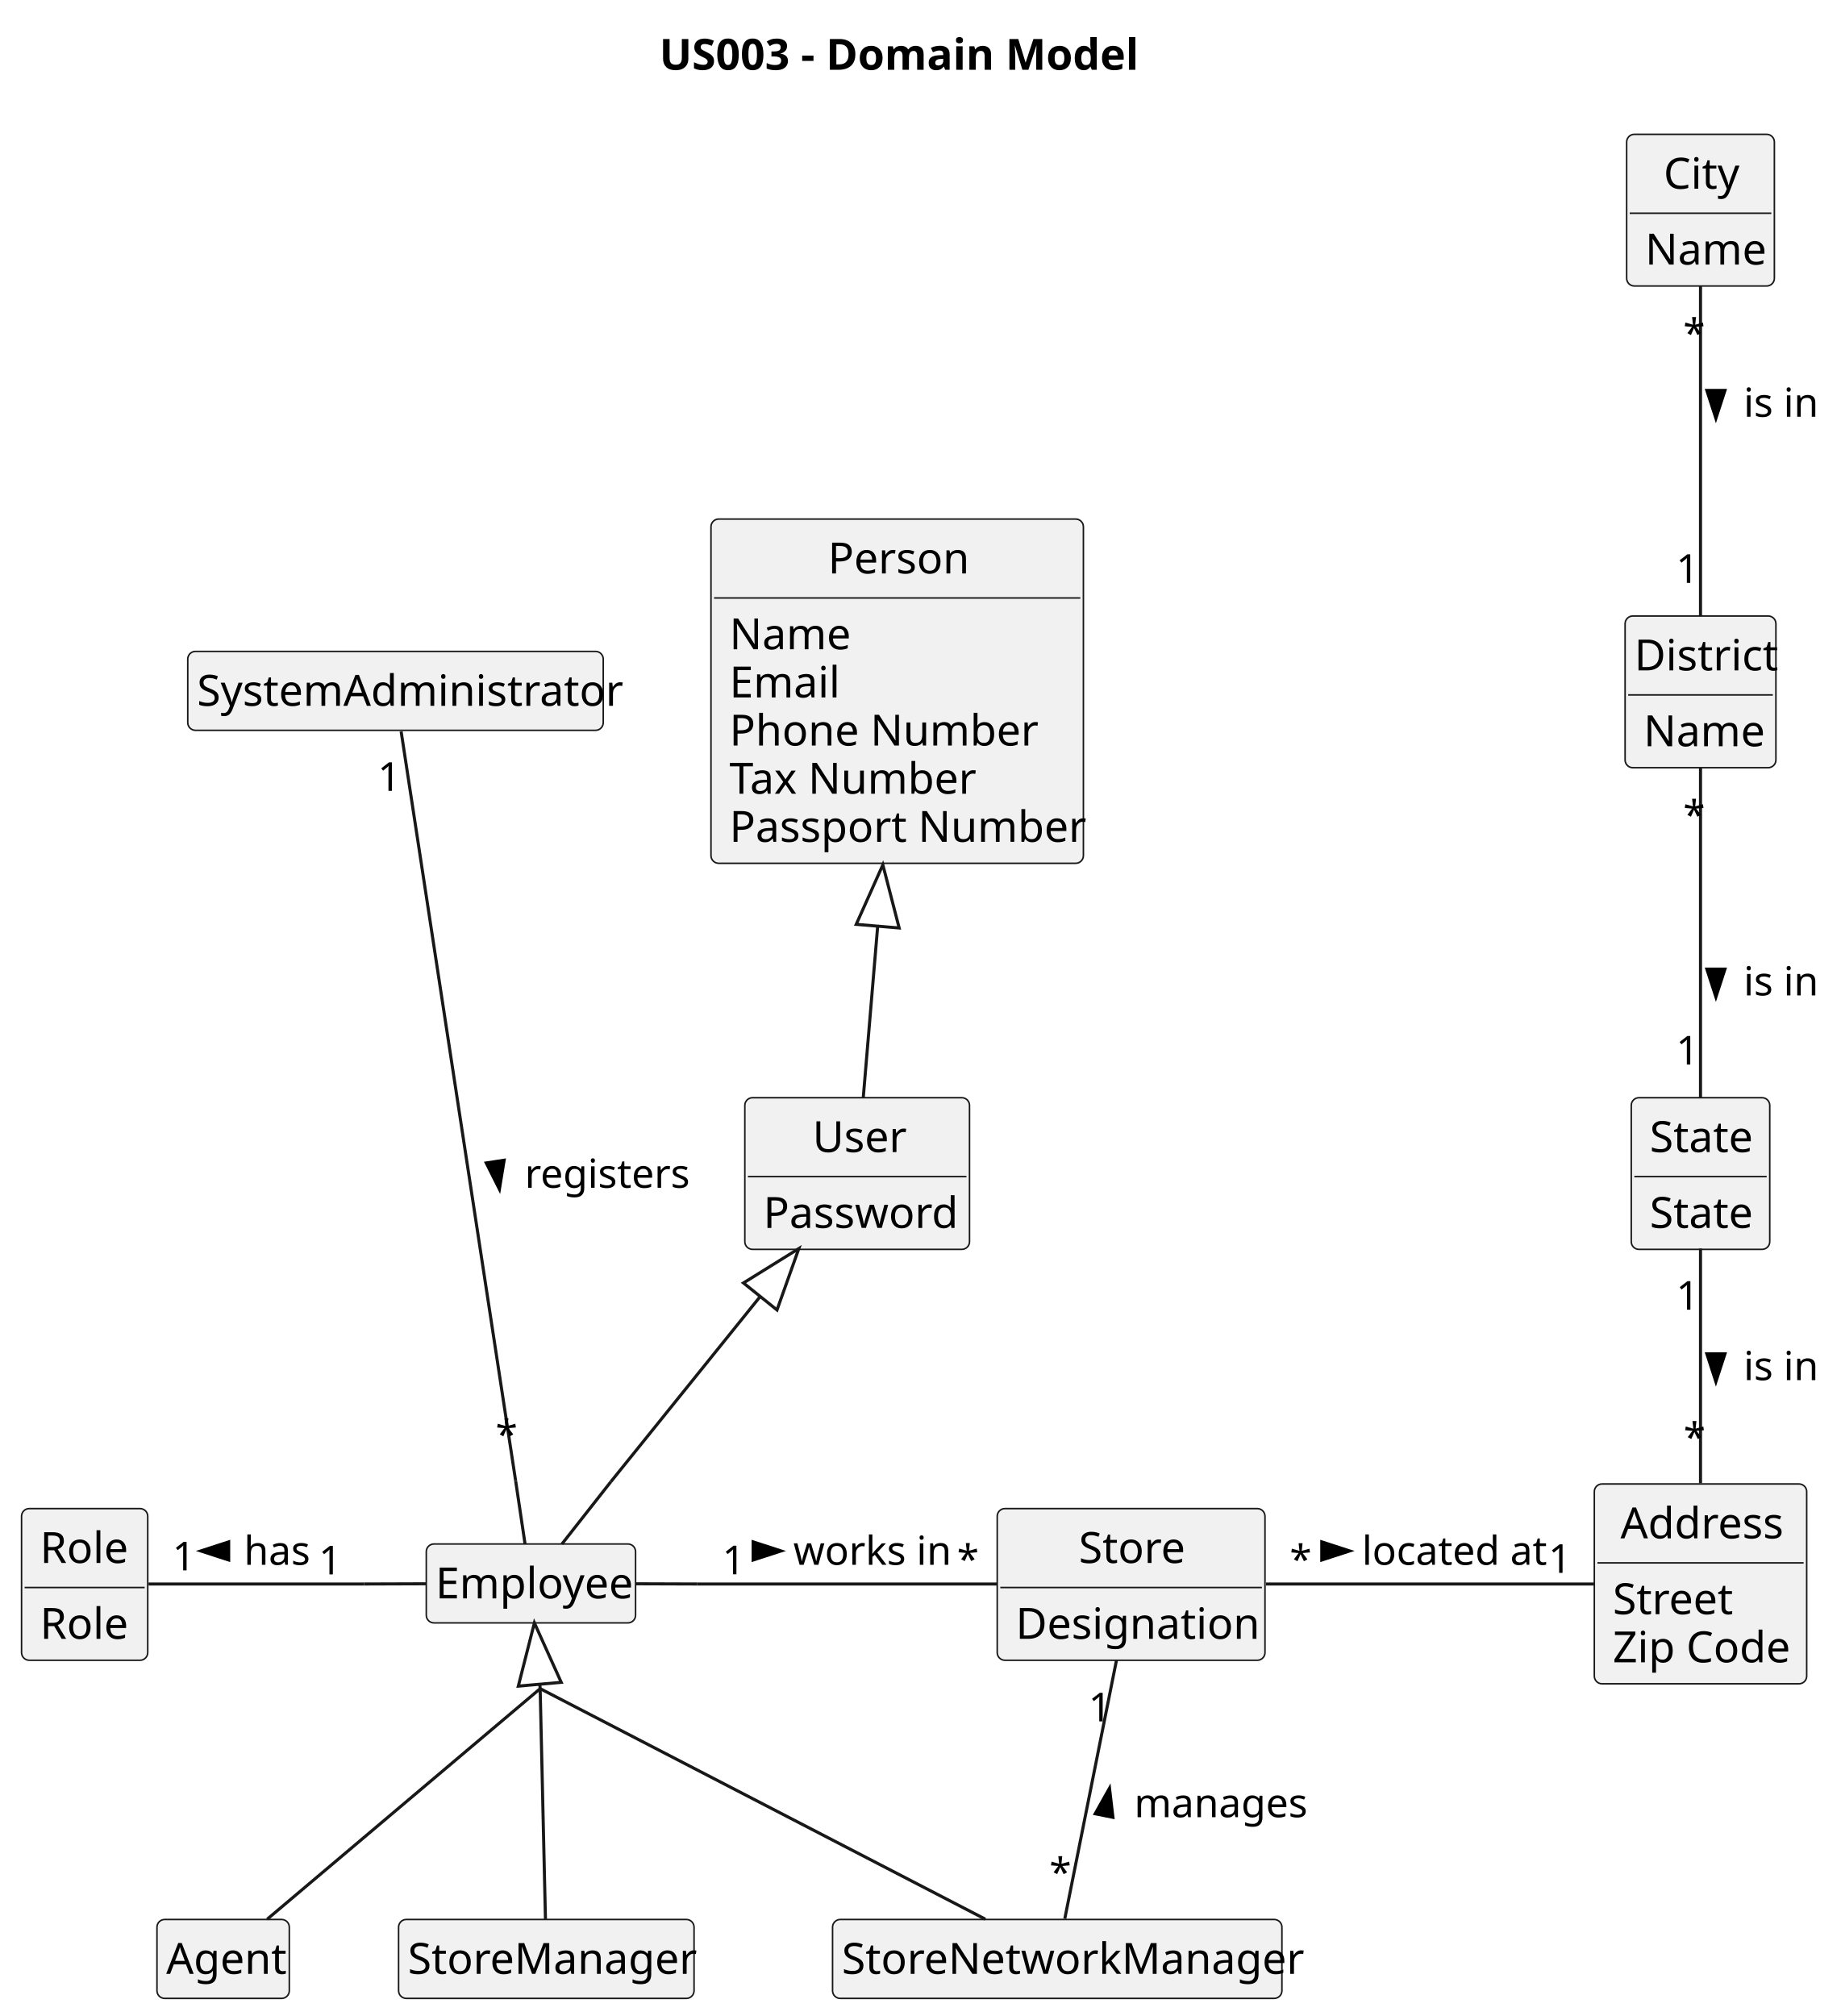
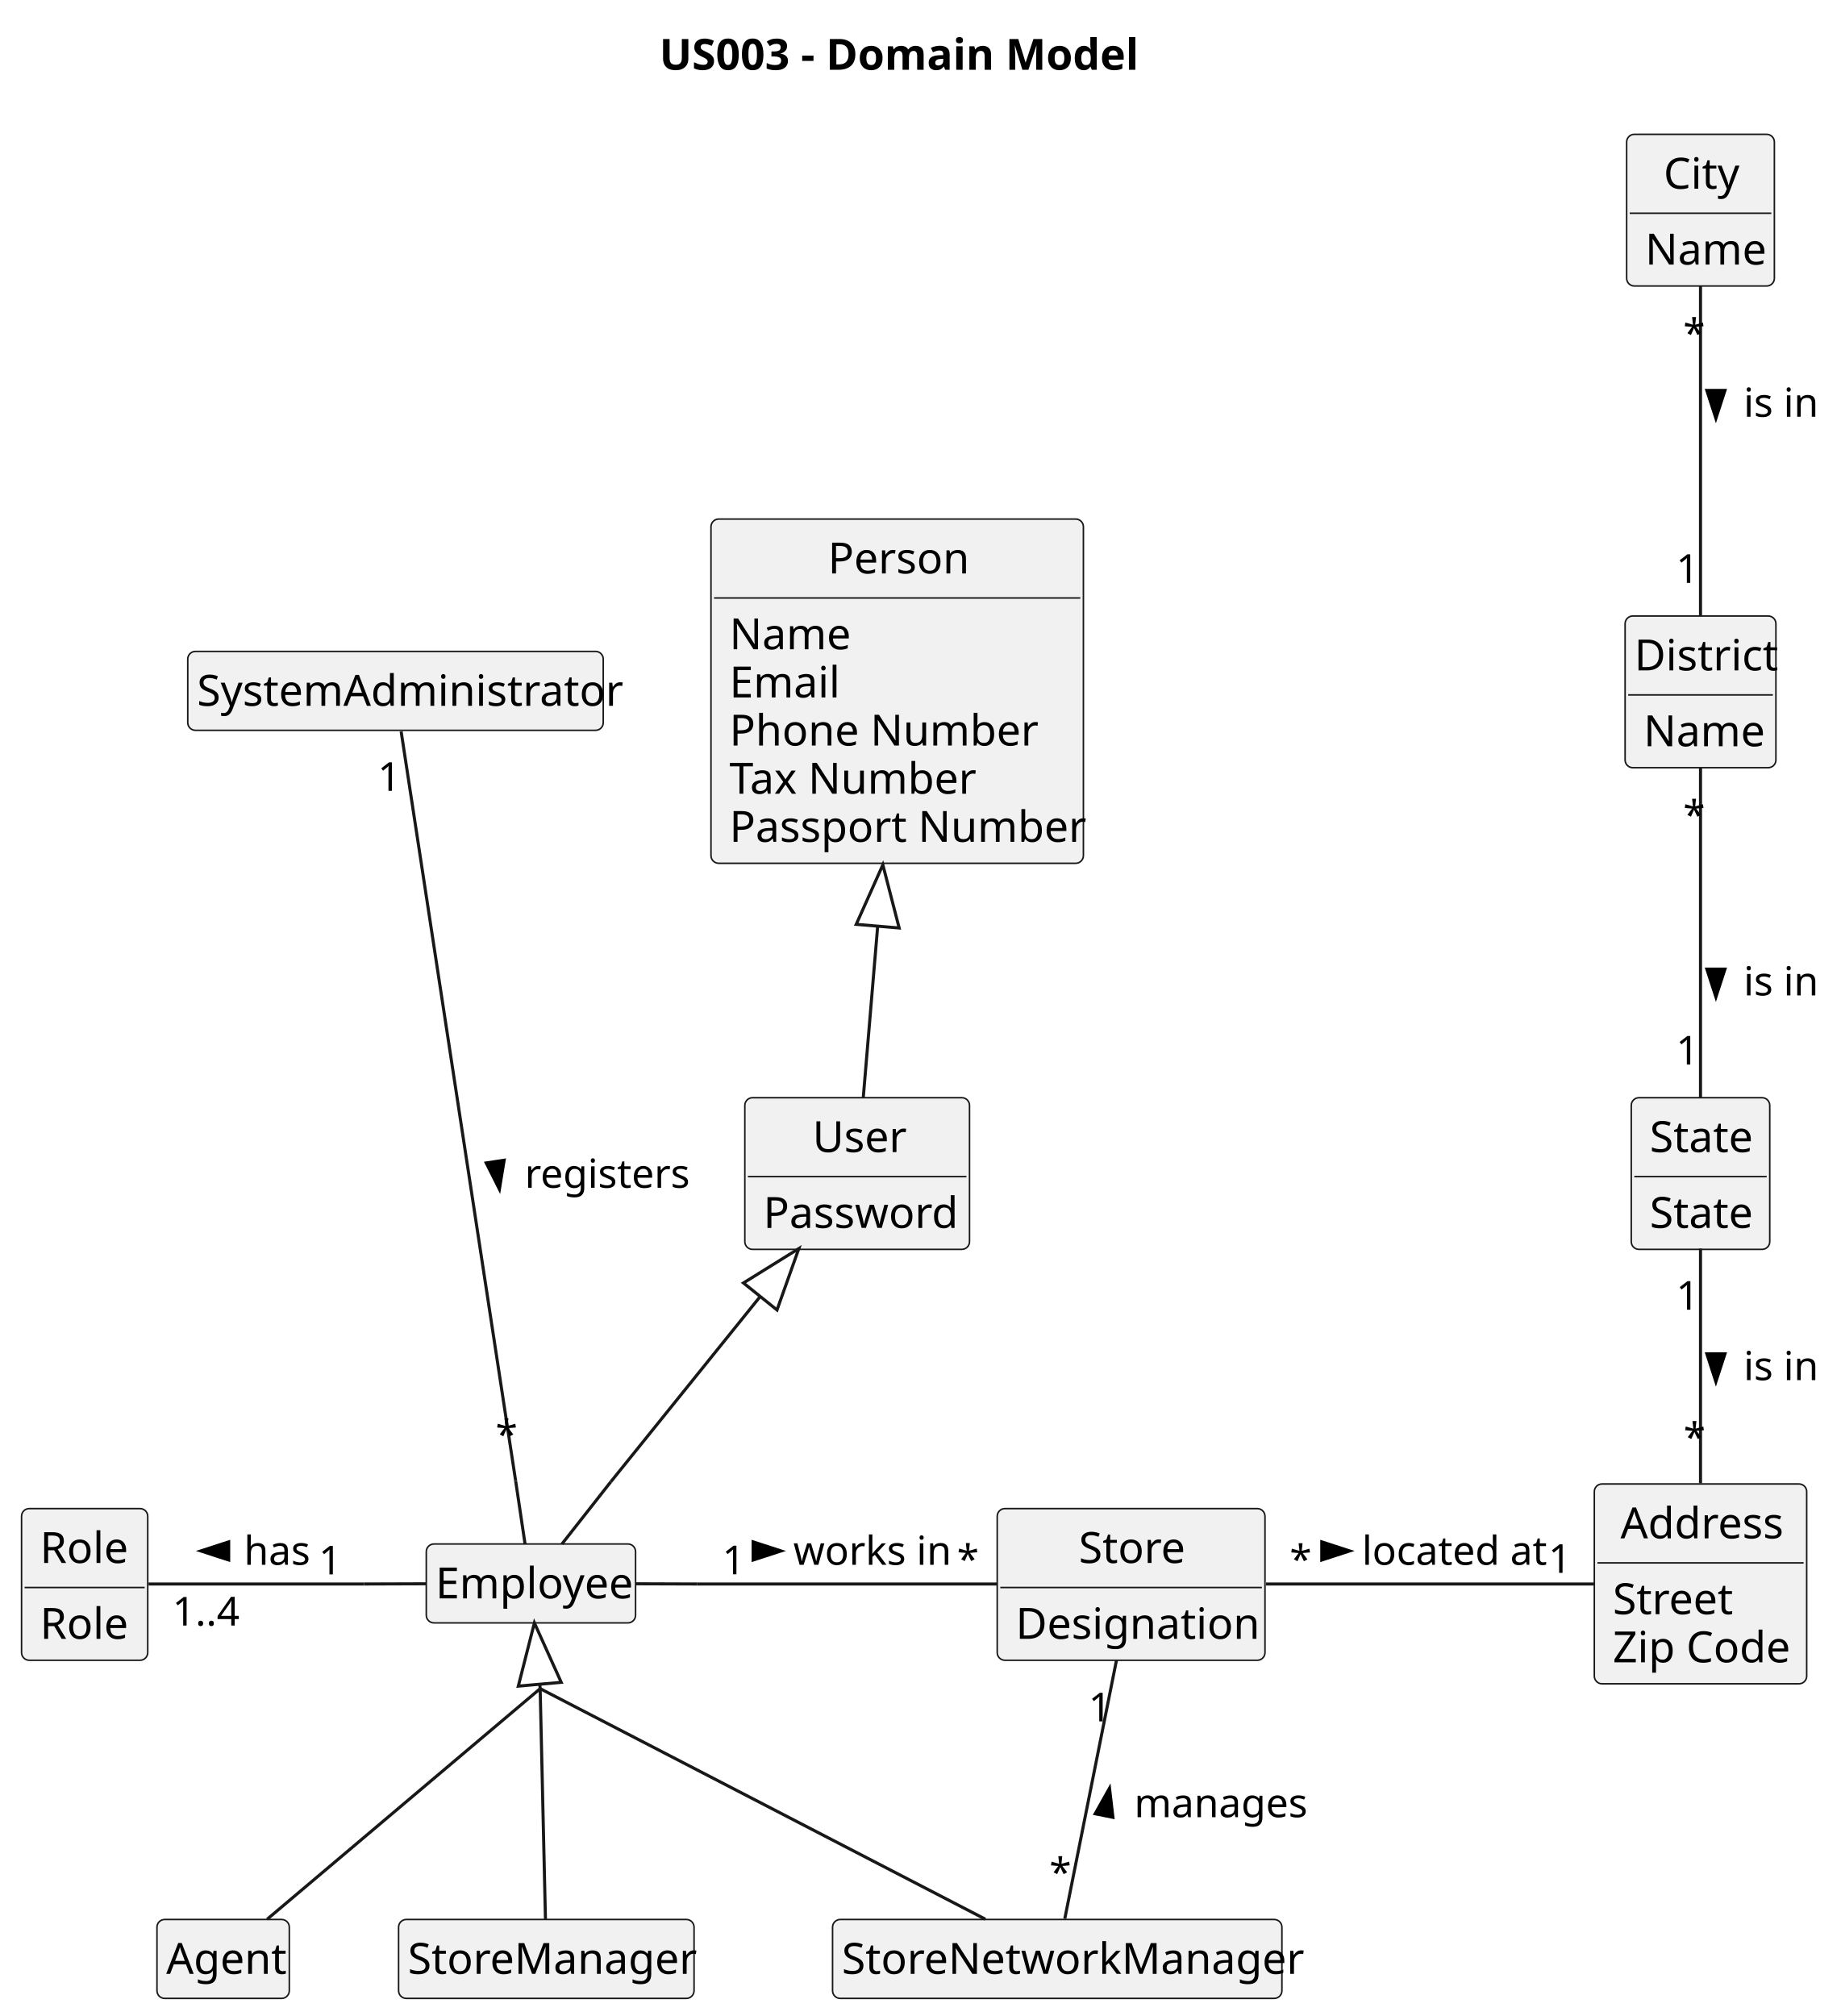
<svg xmlns="http://www.w3.org/2000/svg" contentStyleType="text/css" height="655px" preserveAspectRatio="none" style="width:598px;height:655px;background:#FFFFFF;" version="1.1" viewBox="0 0 598 655" width="598px" zoomAndPan="magnify">
  <defs />
  <g>
    <text fill="#000000" font-family="sans-serif" font-size="14" font-weight="bold" lengthAdjust="spacing" textLength="156" x="214.25" y="22.674">US003 - Domain Model</text>
    <g id="elem_SystemAdministrator">
      <rect codeLine="73" fill="#F1F1F1" height="25.641" id="SystemAdministrator" rx="2.5" ry="2.5" style="stroke:#181818;stroke-width:0.5;" width="135" x="61" y="211.641" />
      <text fill="#000000" font-family="sans-serif" font-size="14" lengthAdjust="spacing" textLength="129" x="64" y="229.315">SystemAdministrator</text>
    </g>
    <g id="elem_User">
      <rect codeLine="43" fill="#F1F1F1" height="49.281" id="User" rx="2.5" ry="2.5" style="stroke:#181818;stroke-width:0.5;" width="73" x="242" y="356.641" />
      <text fill="#000000" font-family="sans-serif" font-size="14" lengthAdjust="spacing" textLength="29" x="264" y="374.315">User</text>
      <line style="stroke:#181818;stroke-width:0.5;" x1="243" x2="314" y1="382.281" y2="382.281" />
      <text fill="#000000" font-family="sans-serif" font-size="14" lengthAdjust="spacing" textLength="61" x="248" y="398.955">Password</text>
    </g>
    <g id="elem_Employee">
      <rect codeLine="76" fill="#F1F1F1" height="25.641" id="Employee" rx="2.5" ry="2.5" style="stroke:#181818;stroke-width:0.5;" width="68" x="138.5" y="501.641" />
      <text fill="#000000" font-family="sans-serif" font-size="14" lengthAdjust="spacing" textLength="62" x="141.5" y="519.314">Employee</text>
    </g>
    <polygon fill="none" points="173.625,527.281,182.347,546.593,168.401,547.817" style="stroke:#181818;stroke-width:1.0;" />
    <line style="stroke:#181818;stroke-width:1.0;" x1="175.374" x2="175.5" y1="547.205" y2="548.641" />
    <line style="stroke:#181818;stroke-width:1.0;" x1="182.575" x2="198.45" y1="501.641" y2="481.441" />
    <line style="stroke:#181818;stroke-width:1.0;" x1="170.59" x2="167.54" y1="501.641" y2="481.171" />
    <line style="stroke:#181818;stroke-width:1.0;" x1="206.5" x2="226.56" y1="514.574" y2="514.641" />
    <line style="stroke:#181818;stroke-width:1.0;" x1="138.5" x2="118.29" y1="514.574" y2="514.641" />
    <g id="elem_Role">
      <rect codeLine="47" fill="#F1F1F1" height="49.281" id="Role" rx="2.5" ry="2.5" style="stroke:#181818;stroke-width:0.5;" width="41" x="7" y="490.141" />
      <text fill="#000000" font-family="sans-serif" font-size="14" lengthAdjust="spacing" textLength="29" x="13" y="507.815">Role</text>
      <line style="stroke:#181818;stroke-width:0.5;" x1="8" x2="47" y1="515.781" y2="515.781" />
      <text fill="#000000" font-family="sans-serif" font-size="14" lengthAdjust="spacing" textLength="29" x="13" y="532.455">Role</text>
    </g>
    <g id="elem_Agent">
      <rect codeLine="22" fill="#F1F1F1" height="25.641" id="Agent" rx="2.5" ry="2.5" style="stroke:#181818;stroke-width:0.5;" width="43" x="51" y="623.641" />
      <text fill="#000000" font-family="sans-serif" font-size="14" lengthAdjust="spacing" textLength="37" x="54" y="641.314">Agent</text>
    </g>
    <g id="elem_StoreManager">
      <rect codeLine="24" fill="#F1F1F1" height="25.641" id="StoreManager" rx="2.5" ry="2.5" style="stroke:#181818;stroke-width:0.5;" width="96" x="129.5" y="623.641" />
      <text fill="#000000" font-family="sans-serif" font-size="14" lengthAdjust="spacing" textLength="90" x="132.5" y="641.314">StoreManager</text>
    </g>
    <g id="elem_StoreNetworkManager">
      <rect codeLine="26" fill="#F1F1F1" height="25.641" id="StoreNetworkManager" rx="2.5" ry="2.5" style="stroke:#181818;stroke-width:0.5;" width="146" x="270.5" y="623.641" />
      <text fill="#000000" font-family="sans-serif" font-size="14" lengthAdjust="spacing" textLength="140" x="273.5" y="641.314">StoreNetworkManager</text>
    </g>
    <g id="elem_Store">
      <rect codeLine="51" fill="#F1F1F1" height="49.281" id="Store" rx="2.5" ry="2.5" style="stroke:#181818;stroke-width:0.5;" width="87" x="324" y="490.141" />
      <text fill="#000000" font-family="sans-serif" font-size="14" lengthAdjust="spacing" textLength="34" x="350.5" y="507.815">Store</text>
      <line style="stroke:#181818;stroke-width:0.5;" x1="325" x2="410" y1="515.781" y2="515.781" />
      <text fill="#000000" font-family="sans-serif" font-size="14" lengthAdjust="spacing" textLength="75" x="330" y="532.455">Designation</text>
    </g>
    <g id="elem_Address">
      <rect codeLine="56" fill="#F1F1F1" height="64.922" id="Address" rx="2.5" ry="2.5" style="stroke:#181818;stroke-width:0.5;" width="69" x="518" y="482.141" />
      <text fill="#000000" font-family="sans-serif" font-size="14" lengthAdjust="spacing" textLength="52" x="526.5" y="499.815">Address</text>
      <line style="stroke:#181818;stroke-width:0.5;" x1="519" x2="586" y1="507.781" y2="507.781" />
      <text fill="#000000" font-family="sans-serif" font-size="14" lengthAdjust="spacing" textLength="38" x="524" y="524.455">Street</text>
      <text fill="#000000" font-family="sans-serif" font-size="14" lengthAdjust="spacing" textLength="57" x="524" y="540.096">Zip Code</text>
    </g>
    <g id="elem_Person">
      <rect codeLine="34" fill="#F1F1F1" height="111.844" id="Person" rx="2.5" ry="2.5" style="stroke:#181818;stroke-width:0.5;" width="121" x="231" y="168.641" />
      <text fill="#000000" font-family="sans-serif" font-size="14" lengthAdjust="spacing" textLength="45" x="269" y="186.315">Person</text>
      <line style="stroke:#181818;stroke-width:0.5;" x1="232" x2="351" y1="194.281" y2="194.281" />
      <text fill="#000000" font-family="sans-serif" font-size="14" lengthAdjust="spacing" textLength="36" x="237" y="210.955">Name</text>
      <text fill="#000000" font-family="sans-serif" font-size="14" lengthAdjust="spacing" textLength="34" x="237" y="226.596">Email</text>
      <text fill="#000000" font-family="sans-serif" font-size="14" lengthAdjust="spacing" textLength="94" x="237" y="242.236">Phone Number</text>
      <text fill="#000000" font-family="sans-serif" font-size="14" lengthAdjust="spacing" textLength="76" x="237" y="257.877">Tax Number</text>
      <text fill="#000000" font-family="sans-serif" font-size="14" lengthAdjust="spacing" textLength="109" x="237" y="273.518">Passport Number</text>
    </g>
    <g id="elem_District">
      <rect codeLine="61" fill="#F1F1F1" height="49.281" id="District" rx="2.5" ry="2.5" style="stroke:#181818;stroke-width:0.5;" width="49" x="528" y="200.141" />
      <text fill="#000000" font-family="sans-serif" font-size="14" lengthAdjust="spacing" textLength="43" x="531" y="217.815">District</text>
      <line style="stroke:#181818;stroke-width:0.5;" x1="529" x2="576" y1="225.781" y2="225.781" />
      <text fill="#000000" font-family="sans-serif" font-size="14" lengthAdjust="spacing" textLength="36" x="534" y="242.455">Name</text>
    </g>
    <g id="elem_City">
      <rect codeLine="65" fill="#F1F1F1" height="49.281" id="City" rx="2.5" ry="2.5" style="stroke:#181818;stroke-width:0.5;" width="48" x="528.5" y="43.641" />
      <text fill="#000000" font-family="sans-serif" font-size="14" lengthAdjust="spacing" textLength="24" x="540.5" y="61.315">City</text>
      <line style="stroke:#181818;stroke-width:0.5;" x1="529.5" x2="575.5" y1="69.281" y2="69.281" />
      <text fill="#000000" font-family="sans-serif" font-size="14" lengthAdjust="spacing" textLength="36" x="534.5" y="85.955">Name</text>
    </g>
    <g id="elem_State">
      <rect codeLine="69" fill="#F1F1F1" height="49.281" id="State" rx="2.5" ry="2.5" style="stroke:#181818;stroke-width:0.5;" width="45" x="530" y="356.641" />
      <text fill="#000000" font-family="sans-serif" font-size="14" lengthAdjust="spacing" textLength="33" x="536" y="374.315">State</text>
      <line style="stroke:#181818;stroke-width:0.5;" x1="531" x2="574" y1="382.281" y2="382.281" />
      <text fill="#000000" font-family="sans-serif" font-size="14" lengthAdjust="spacing" textLength="33" x="536" y="398.955">State</text>
    </g>
    <g id="link_Person_User">
      <path codeLine="82" d="M285.16,300.931 C283.46,321.151 281.75,341.551 280.48,356.581 " fill="none" id="Person-backto-User" style="stroke:#181818;stroke-width:1.0;" />
      <polygon fill="none" points="278.19,300.321,286.84,280.981,292.14,301.501,278.19,300.321" style="stroke:#181818;stroke-width:1.0;" />
    </g>
    <g id="link_User_Employee">
      <path codeLine="85" d="M246.89,421.361 C231.44,440.531 213.07,463.311 198.45,481.441 " fill="none" id="User-backto-Employee" style="stroke:#181818;stroke-width:1.0;" />
      <polygon fill="none" points="241.55,416.831,259.55,405.651,252.45,425.611,241.55,416.831" style="stroke:#181818;stroke-width:1.0;" />
    </g>
    <g id="link_Employee_Agent">
      <path codeLine="87" d="M175.5,548.641 C175.5,548.641 115.12,599.641 86.82,623.541 " fill="none" id="Employee-backto-Agent" style="stroke:#181818;stroke-width:1.0;" />
    </g>
    <g id="link_Employee_StoreNetworkManager">
      <path codeLine="88" d="M175.5,548.641 C175.5,548.641 273.98,599.641 320.14,623.541 " fill="none" id="Employee-backto-StoreNetworkManager" style="stroke:#181818;stroke-width:1.0;" />
    </g>
    <g id="link_Employee_StoreManager">
      <path codeLine="89" d="M175.5,548.641 C175.5,548.641 176.67,599.641 177.22,623.541 " fill="none" id="Employee-backto-StoreManager" style="stroke:#181818;stroke-width:1.0;" />
    </g>
    <g id="link_SystemAdministrator_Employee">
      <path codeLine="91" d="M130.33,237.651 C136.68,279.171 157.82,417.571 167.54,481.171 " fill="none" id="SystemAdministrator-Employee" style="stroke:#181818;stroke-width:1.0;" />
      <polygon fill="#000000" points="162.255,386.345,163.794,376.96,157.984,377.848,162.255,386.345" style="stroke:#000000;stroke-width:1.0;" />
      <text fill="#000000" font-family="sans-serif" font-size="13" lengthAdjust="spacing" textLength="50" x="170.5" y="385.909">registers</text>
      <text fill="#000000" font-family="sans-serif" font-size="13" lengthAdjust="spacing" textLength="7" x="122.714" y="256.961">1</text>
      <text fill="#000000" font-family="sans-serif" font-size="13" lengthAdjust="spacing" textLength="5" x="161.001" y="470.683">*</text>
    </g>
    <g id="link_Store_Address">
      <path codeLine="94" d="M411.34,514.641 C443.93,514.641 487.79,514.641 517.92,514.641 " fill="none" id="Store-Address" style="stroke:#181818;stroke-width:1.0;" />
      <polygon fill="#000000" points="438.5,503.902,429.455,500.963,429.455,506.841,438.5,503.902" style="stroke:#000000;stroke-width:1.0;" />
      <text fill="#000000" font-family="sans-serif" font-size="13" lengthAdjust="spacing" textLength="57" x="442.5" y="508.409">located at</text>
      <text fill="#000000" font-family="sans-serif" font-size="13" lengthAdjust="spacing" textLength="5" x="419.015" y="511.27">*</text>
      <text fill="#000000" font-family="sans-serif" font-size="13" lengthAdjust="spacing" textLength="7" x="503.066" y="511.027">1</text>
    </g>
    <g id="link_Employee_Store">
      <path codeLine="95" d="M226.56,514.641 C257.22,514.641 295.08,514.641 323.84,514.641 " fill="none" id="Employee-Store" style="stroke:#181818;stroke-width:1.0;" />
      <polygon fill="#000000" points="253.75,503.902,244.705,500.963,244.705,506.841,253.75,503.902" style="stroke:#000000;stroke-width:1.0;" />
      <text fill="#000000" font-family="sans-serif" font-size="13" lengthAdjust="spacing" textLength="48" x="257.75" y="508.409">works in</text>
      <text fill="#000000" font-family="sans-serif" font-size="13" lengthAdjust="spacing" textLength="7" x="234.654" y="511.487">1</text>
      <text fill="#000000" font-family="sans-serif" font-size="13" lengthAdjust="spacing" textLength="5" x="310.906" y="511.227">*</text>
    </g>
    <g id="link_Role_Employee">
      <path codeLine="97" d="M48.27,514.641 C66.52,514.641 93.89,514.641 118.29,514.641 " fill="none" id="Role-Employee" style="stroke:#181818;stroke-width:1.0;" />
      <polygon fill="#000000" points="65.25,503.902,74.295,506.841,74.295,500.963,65.25,503.902" style="stroke:#000000;stroke-width:1.0;" />
      <text fill="#000000" font-family="sans-serif" font-size="13" lengthAdjust="spacing" textLength="21" x="79.25" y="508.409">has</text>
-       <text fill="#000000" font-family="sans-serif" font-size="13" lengthAdjust="spacing" textLength="7" x="56.006" y="510.216">1</text>
+       <text fill="#000000" font-family="sans-serif" font-size="13" lengthAdjust="spacing" textLength="22" x="56.014" y="528.145">1..4</text>
      <text fill="#000000" font-family="sans-serif" font-size="13" lengthAdjust="spacing" textLength="7" x="103.535" y="511.528">1</text>
    </g>
    <g id="link_Store_StoreNetworkManager">
      <path codeLine="99" d="M362.76,539.351 C357.7,564.621 349.9,603.651 345.96,623.361 " fill="none" id="Store-StoreNetworkManager" style="stroke:#181818;stroke-width:1.0;" />
      <polygon fill="#000000" points="360.481,580.999,355.825,589.293,361.589,590.445,360.481,580.999" style="stroke:#000000;stroke-width:1.0;" />
      <text fill="#000000" font-family="sans-serif" font-size="13" lengthAdjust="spacing" textLength="53" x="368.5" y="590.409">manages</text>
      <text fill="#000000" font-family="sans-serif" font-size="13" lengthAdjust="spacing" textLength="7" x="353.649" y="559.276">1</text>
      <text fill="#000000" font-family="sans-serif" font-size="13" lengthAdjust="spacing" textLength="5" x="340.943" y="612.946">*</text>
    </g>
    <g id="link_State_Address">
      <path codeLine="101" d="M552.5,405.651 C552.5,426.931 552.5,458.431 552.5,481.931 " fill="none" id="State-Address" style="stroke:#181818;stroke-width:1.0;" />
      <polygon fill="#000000" points="557.5,448.902,560.439,439.857,554.561,439.857,557.5,448.902" style="stroke:#000000;stroke-width:1.0;" />
      <text fill="#000000" font-family="sans-serif" font-size="13" lengthAdjust="spacing" textLength="24" x="566.5" y="448.409">is in</text>
      <text fill="#000000" font-family="sans-serif" font-size="13" lengthAdjust="spacing" textLength="7" x="544.603" y="425.525">1</text>
      <text fill="#000000" font-family="sans-serif" font-size="13" lengthAdjust="spacing" textLength="5" x="546.984" y="471.571">*</text>
    </g>
    <g id="link_District_State">
      <path codeLine="103" d="M552.5,249.441 C552.5,278.561 552.5,327.551 552.5,356.561 " fill="none" id="District-State" style="stroke:#181818;stroke-width:1.0;" />
      <polygon fill="#000000" points="557.5,323.902,560.439,314.857,554.561,314.857,557.5,323.902" style="stroke:#000000;stroke-width:1.0;" />
      <text fill="#000000" font-family="sans-serif" font-size="13" lengthAdjust="spacing" textLength="24" x="566.5" y="323.409">is in</text>
      <text fill="#000000" font-family="sans-serif" font-size="13" lengthAdjust="spacing" textLength="5" x="546.859" y="269.389">*</text>
      <text fill="#000000" font-family="sans-serif" font-size="13" lengthAdjust="spacing" textLength="7" x="544.559" y="345.875">1</text>
    </g>
    <g id="link_City_District">
      <path codeLine="105" d="M552.5,92.941 C552.5,122.061 552.5,171.051 552.5,200.061 " fill="none" id="City-District" style="stroke:#181818;stroke-width:1.0;" />
      <polygon fill="#000000" points="557.5,135.902,560.439,126.857,554.561,126.857,557.5,135.902" style="stroke:#000000;stroke-width:1.0;" />
      <text fill="#000000" font-family="sans-serif" font-size="13" lengthAdjust="spacing" textLength="24" x="566.5" y="135.409">is in</text>
      <text fill="#000000" font-family="sans-serif" font-size="13" lengthAdjust="spacing" textLength="5" x="546.859" y="112.889">*</text>
      <text fill="#000000" font-family="sans-serif" font-size="13" lengthAdjust="spacing" textLength="7" x="544.559" y="189.375">1</text>
    </g>
  </g>
</svg>
